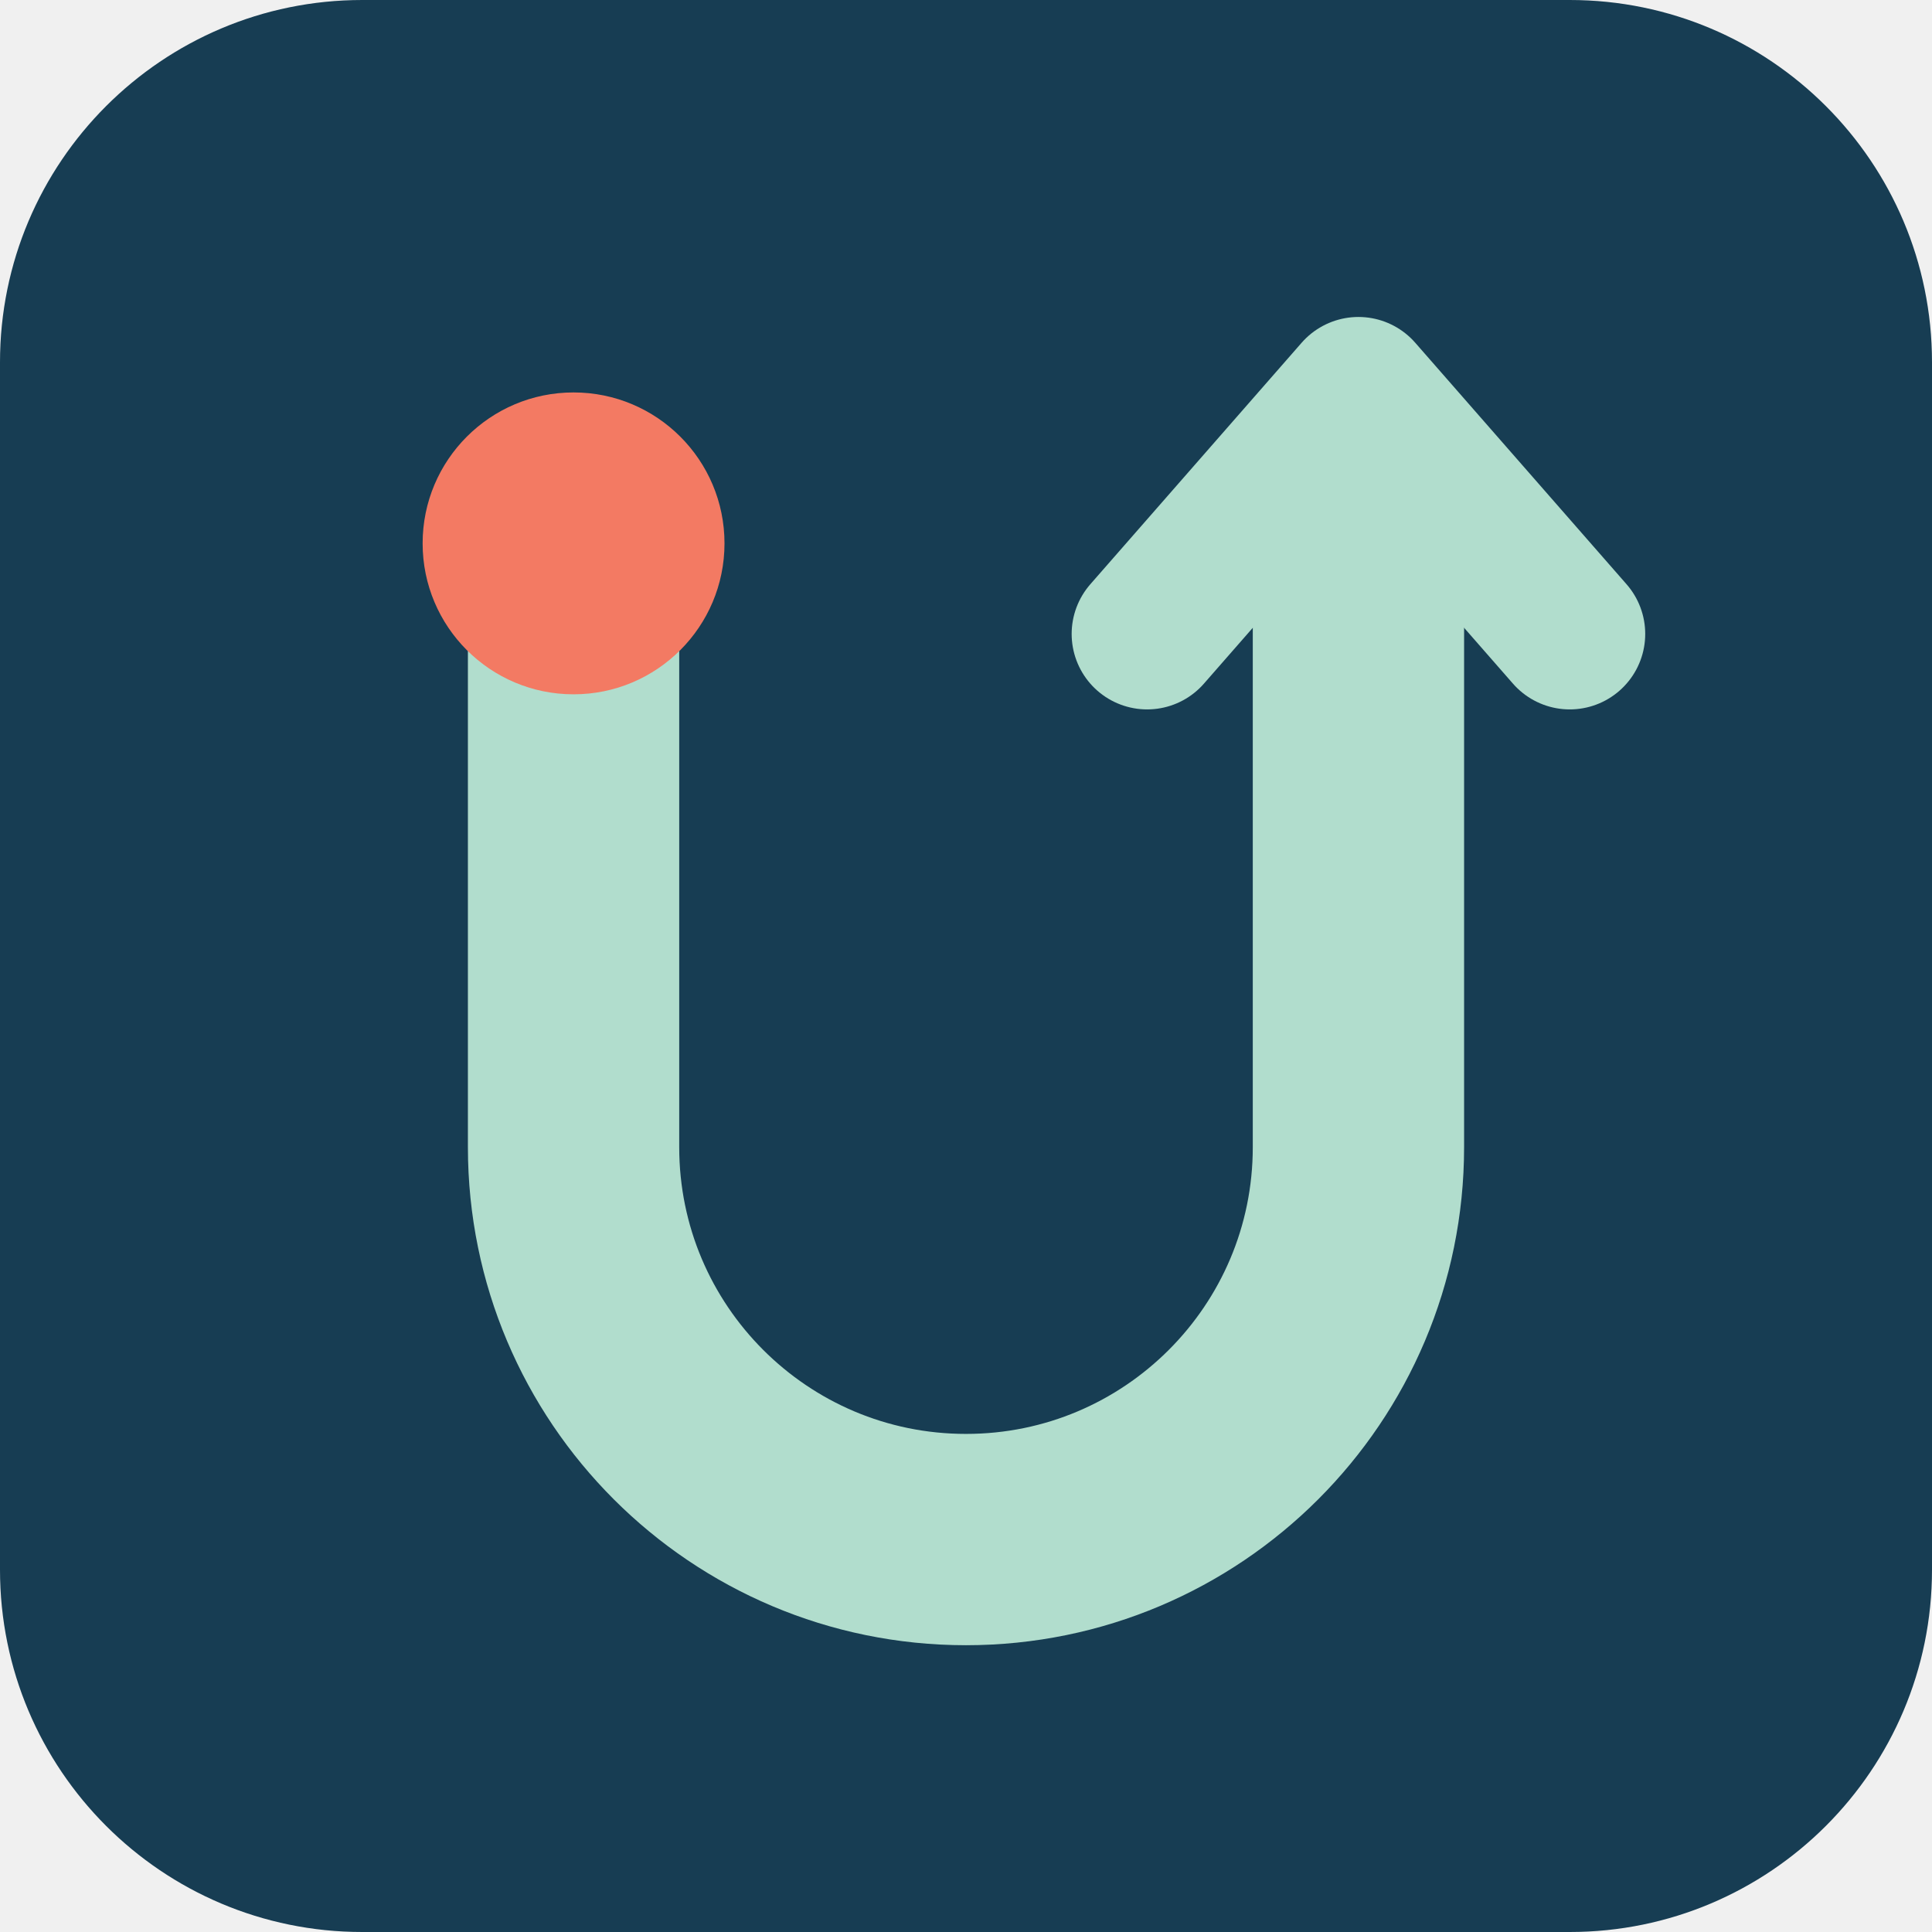
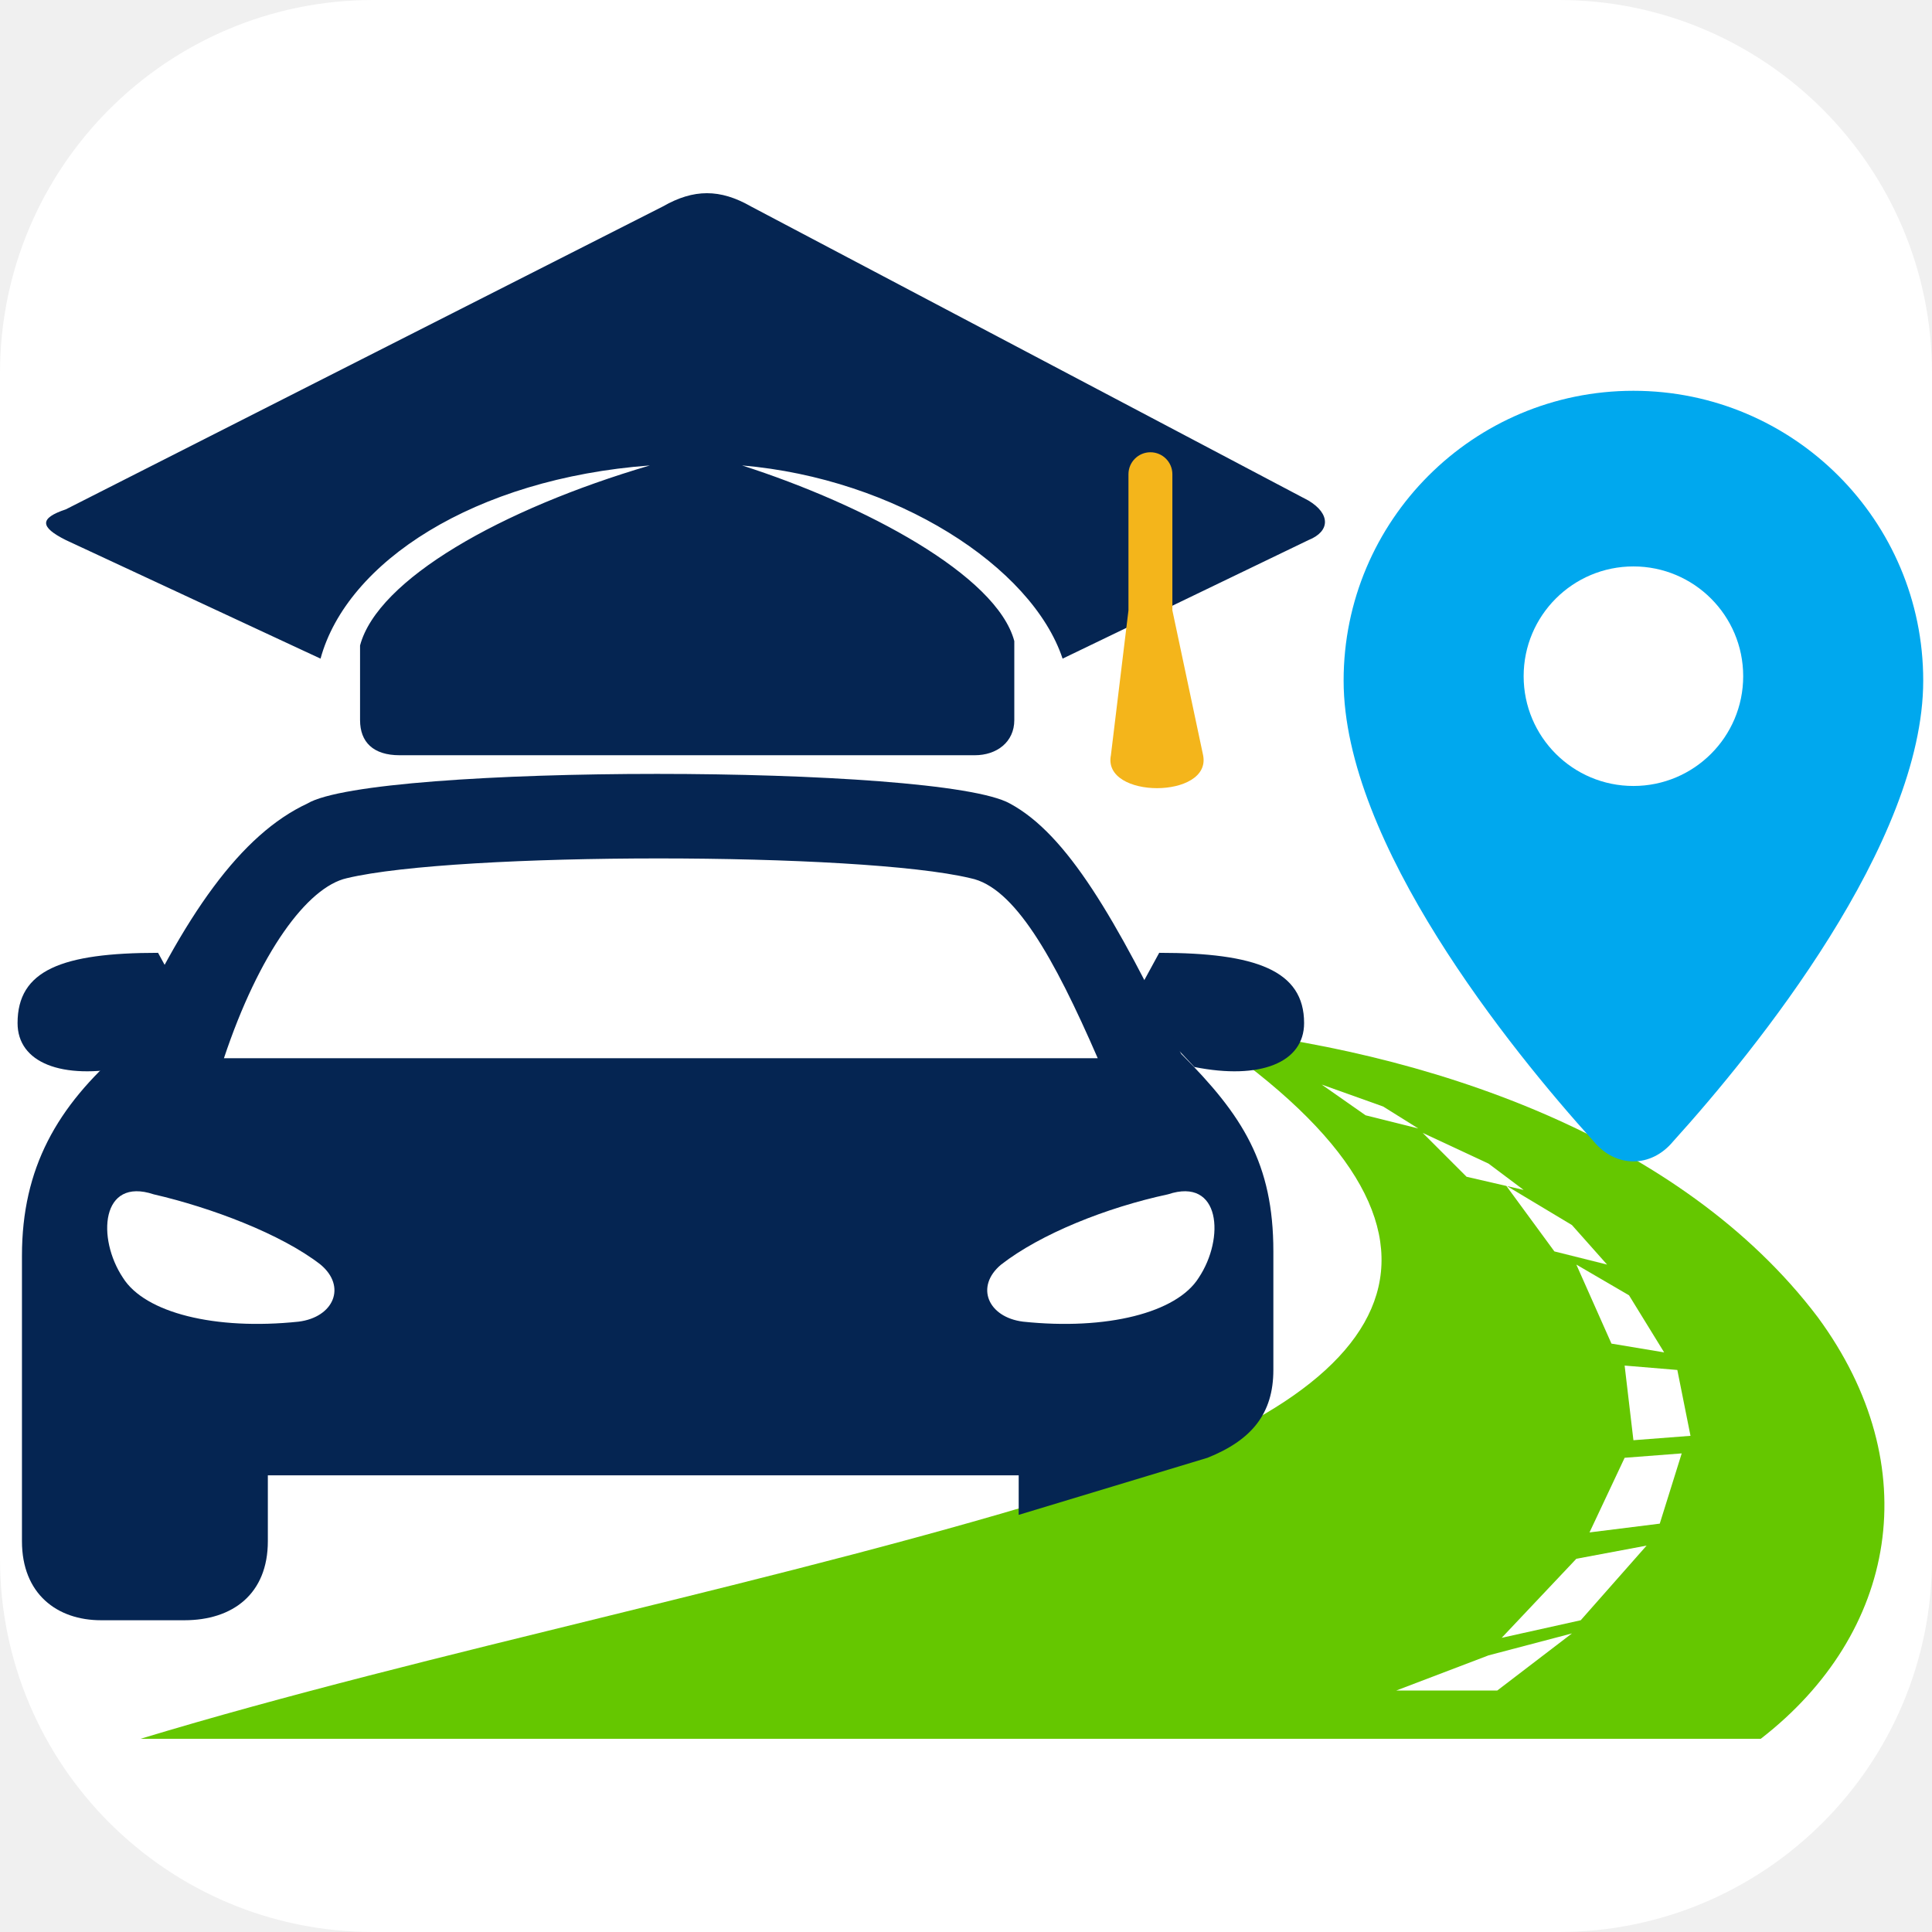
- <svg xmlns="http://www.w3.org/2000/svg" width="64" height="64" viewBox="0 0 64 64">
-   <rect width="64" height="64" rx="12" fill="#173d53" />
-   <path d="M19 18v20a13 13 0 0 0 26 0V18" fill="none" stroke="#b1ddcd" stroke-width="7" stroke-linecap="round" />
-   <circle cx="19" cy="18" r="5" fill="#f37a63" />
-   <path d="m38 21 7-8 7 8" fill="none" stroke="#b1ddcd" stroke-width="5" stroke-linecap="round" stroke-linejoin="round" />
+ <svg xmlns="http://www.w3.org/2000/svg" width="64" height="64" viewBox="0 0 440 440">
+   <rect x="0" y="0" width="440" height="440" rx="85" fill="#ffffff" />
+   <g transform="translate(0 40)">
+     <path fill="#65C700" d="M272 194c53 5 111 25 142 66 25 34 18 72-13 96H32c66-20 148-36 215-57 76-23 93-60 25-105Z" />
+     <path fill="#fff" d="m301 207 14 5 8 5-12-3zm23 11 15 7 8 6-13-3zm19 12 15 9 8 9-12-3zm16 18 12 7 8 13-12-2zm11 23 12 1 3 15-13 1zm0 21 13-1-5 16-16 2zm-11 23 16-3-15 17-18 4zm-20 22 19-5-17 13h-23z" />
+     <path fill="#00A8EE" fill-rule="evenodd" d="M372 49a66 66 0 0 1 66 66c0 37-38 84-57 105-5 6-13 6-18 0-19-21-57-68-57-105a66 66 0 0 1 66-66Zm0 40a25 25 0 1 0 0 50 25 25 0 0 0 0-50Z" />
+     <path fill="#052552" d="M15 76 151 7c7-4 13-4 20 0l127 67c5 3 5 7 0 9l-56 27c-7-21-38-41-73-44 28 9 58 25 62 40v18c0 5-4 8-9 8H91c-6 0-9-3-9-8v-17c4-15 32-31 66-41-40 3-69 22-75 44L15 83c-6-3-6-5 0-7Z" />
+     <path fill="#F4B51B" d="M257 68a5 5 0 0 1 10 0v31l7 33c2 10-23 10-21 0l4-33Z" />
+     <path fill="#052552" d="M36 177c-22 0-32 4-32 16 0 9 10 13 25 10l13-15Zm228 0c22 0 33 4 33 16 0 9-10 13-25 10l-14-15Z" />
+     <path fill="#052552" fill-rule="evenodd" d="M70 143c15-9 144-9 160 0 13 7 24 26 39 57 14 14 21 25 21 45v27c0 10-5 16-15 20l-43 13v-9H61v15c0 12-8 18-19 18H23c-10 0-18-6-18-18v-65c0-20 8-34 23-47 14-31 27-49 42-56Zm9 17c-9 2-20 17-28 41h199c-10-23-19-39-29-41-25-6-117-6-142 0ZM35 232c-12-4-13 10-7 19 5 8 21 12 40 10 8-1 11-8 5-13-9-7-25-13-38-16Zm231 0c-14 3-29 9-38 16-6 5-3 12 5 13 19 2 35-2 40-10 6-9 5-23-7-19Z" />
+   </g>
</svg>
